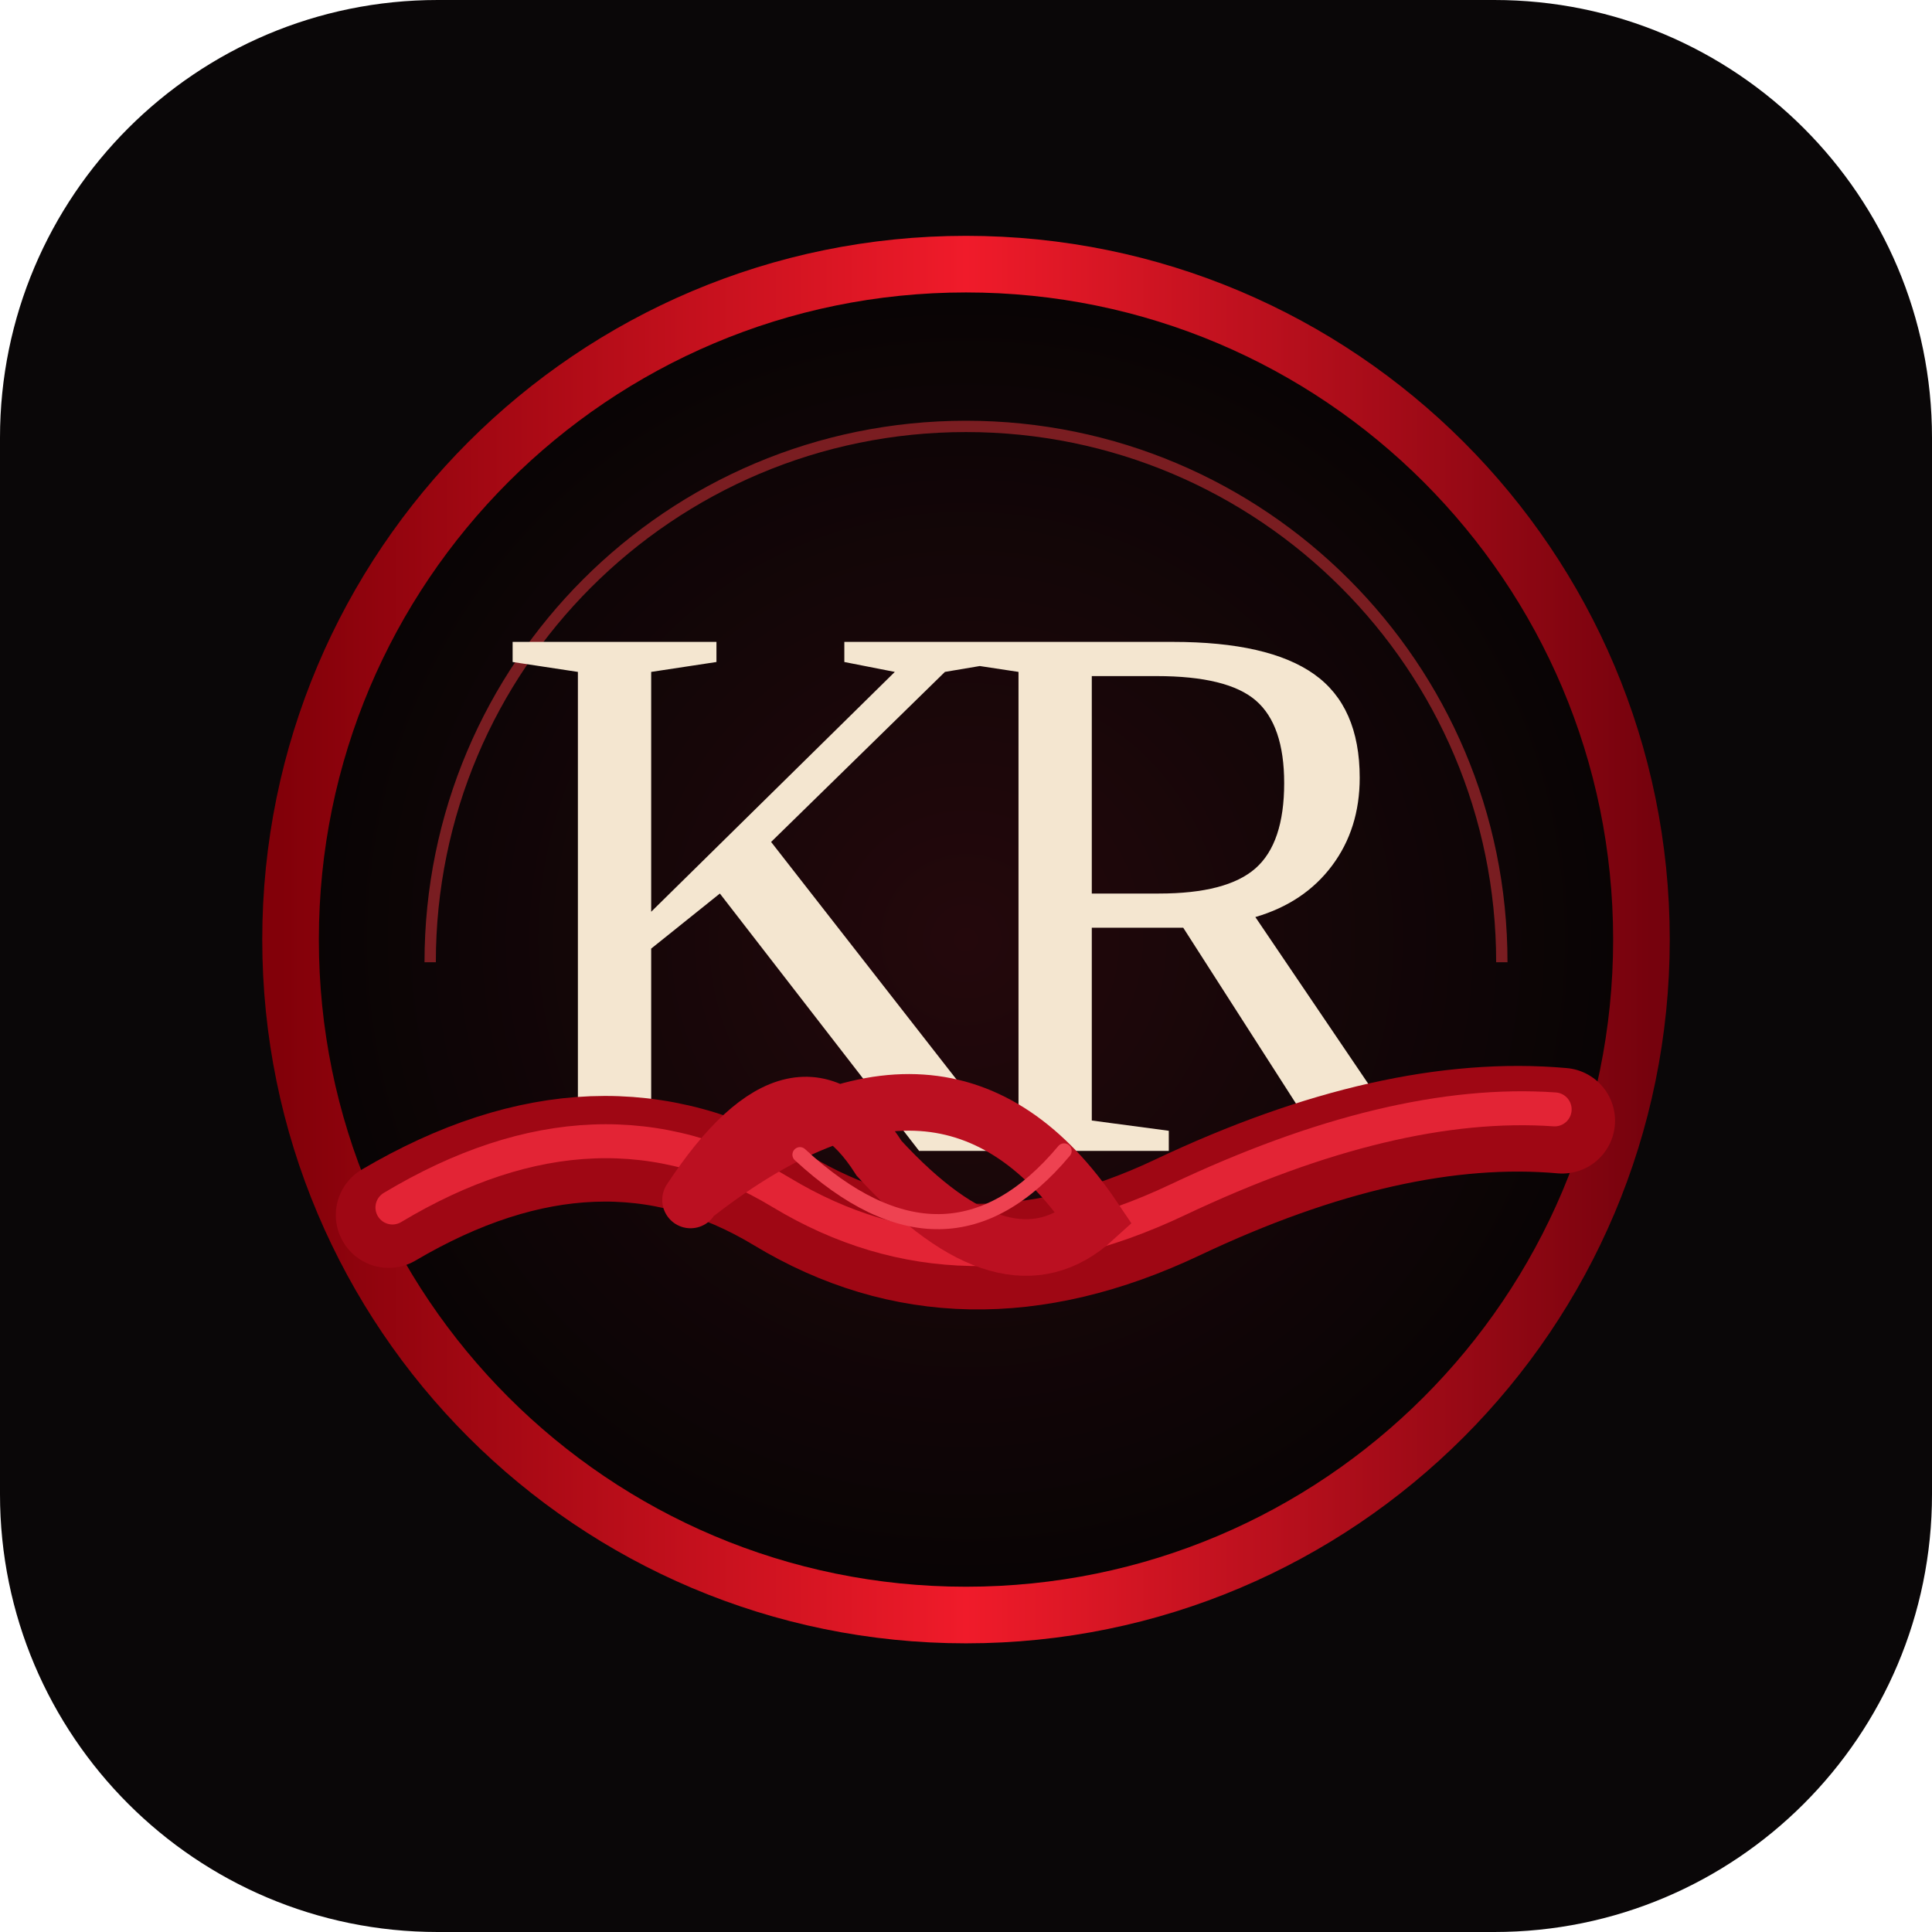
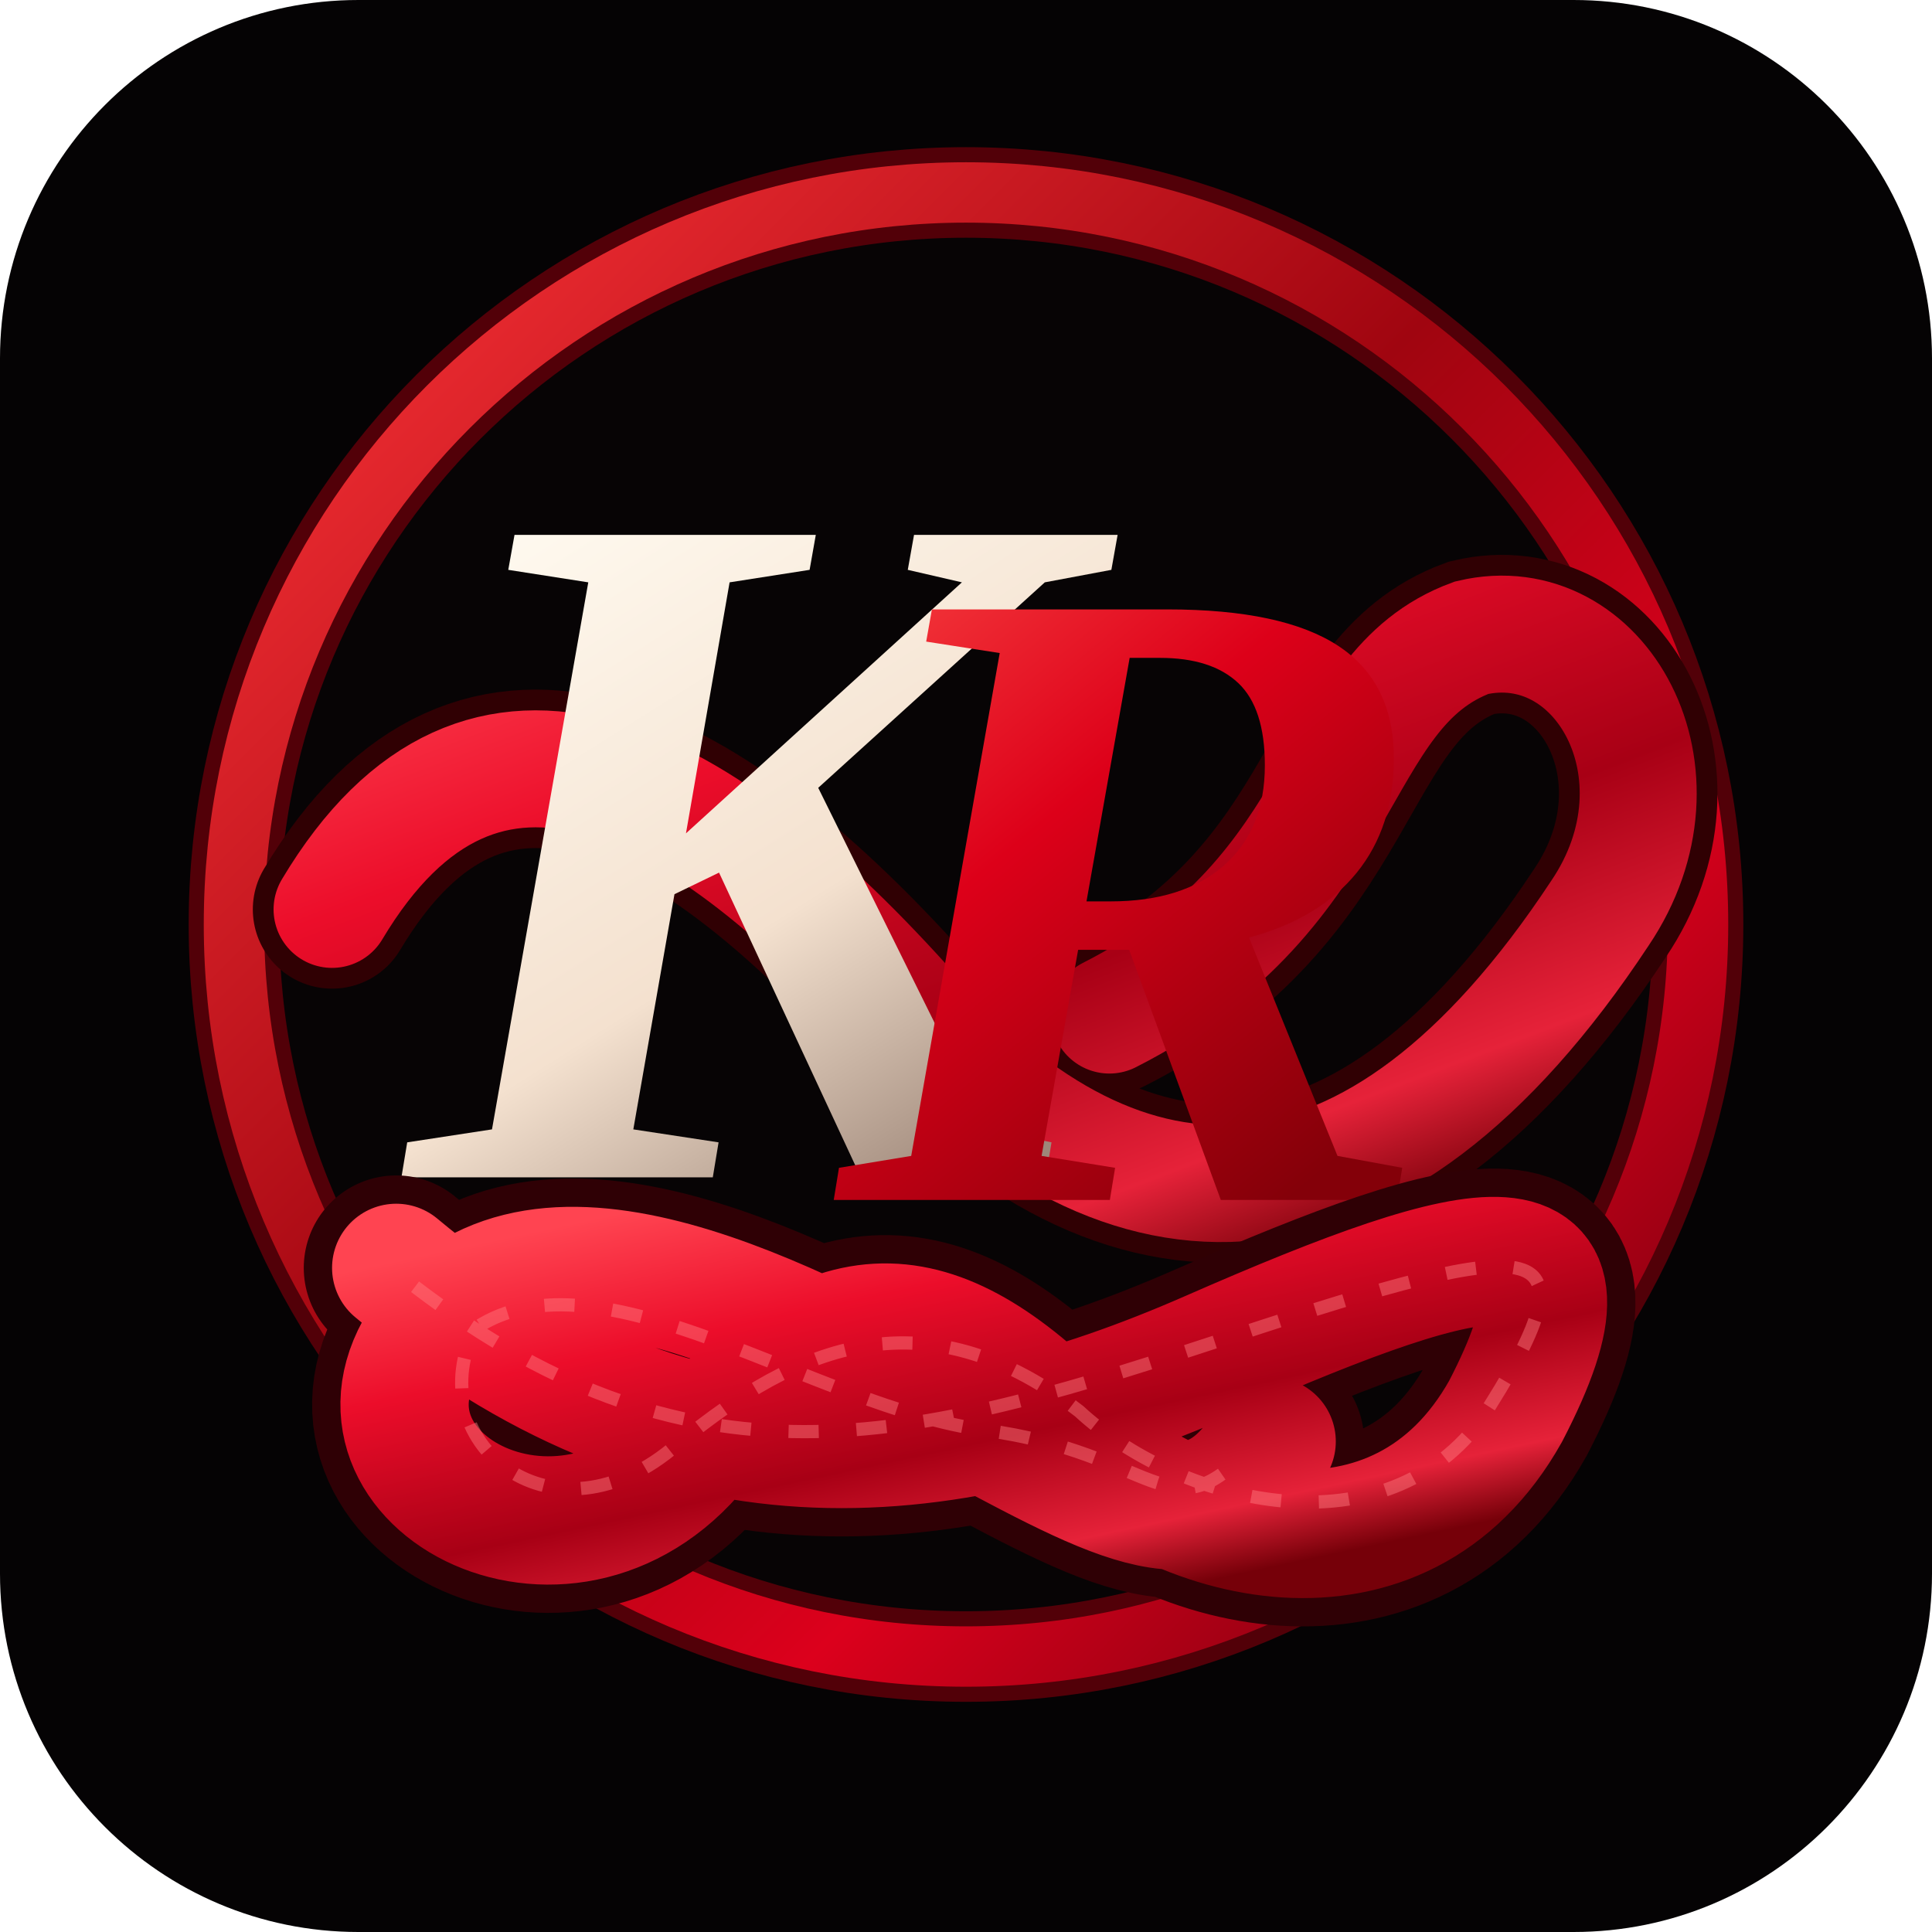
- <svg xmlns="http://www.w3.org/2000/svg" viewBox="0 0 512 512" aria-label="KR Kizuna Rope">
+ <svg xmlns="http://www.w3.org/2000/svg" viewBox="0 0 512 512" role="img" aria-label="Kizuna Rope, nudo de cuerda con letras K y R">
  <defs>
-     <radialGradient id="a">
-       <stop stop-color="#24080c" />
-       <stop offset="1" stop-color="#070404" />
-     </radialGradient>
-     <linearGradient id="r" x1="0" x2="1">
-       <stop stop-color="#820009" />
-       <stop offset=".5" stop-color="#f01b2a" />
-       <stop offset="1" stop-color="#76020d" />
+     <linearGradient id="ring" x1="0" y1="0" x2="1" y2="1">
+       <stop stop-color="#ff3539" />
+       <stop offset=".45" stop-color="#a00510" />
+       <stop offset=".7" stop-color="#dc001c" />
+       <stop offset="1" stop-color="#62000b" />
+     </linearGradient>
+     <linearGradient id="rope" x1="0" y1="0" x2=".9" y2="1">
+       <stop stop-color="#ff4451" />
+       <stop offset=".28" stop-color="#ec0d2a" />
+       <stop offset=".62" stop-color="#a80015" />
+       <stop offset=".86" stop-color="#e62239" />
+       <stop offset="1" stop-color="#760009" />
+     </linearGradient>
+     <linearGradient id="ivory" x1=".1" y1="0" x2=".8" y2="1">
+       <stop stop-color="#fffaf0" />
+       <stop offset=".6" stop-color="#f4e1cf" />
+       <stop offset="1" stop-color="#9e8779" />
+     </linearGradient>
+     <linearGradient id="redtext" x1="0" y1="0" x2=".8" y2="1">
+       <stop stop-color="#f53b3d" />
+       <stop offset=".4" stop-color="#dd0019" />
+       <stop offset="1" stop-color="#840009" />
    </linearGradient>
  </defs>
-   <rect width="512" height="512" rx="116" fill="#0a0708" />
-   <circle cx="256" cy="249" r="179" fill="url(#a)" stroke="url(#r)" stroke-width="15" />
-   <path d="M114 255 A142 142 0 0 1 398 255" stroke="#e5353b" stroke-width="3" fill="none" opacity=".5" />
-   <text x="257" y="305" font-size="206" font-family="Georgia,'Times New Roman',serif" text-anchor="middle" fill="#f4e6d0" letter-spacing="-32">KR</text>
-   <g stroke-linecap="round" fill="none">
-     <path d="M103 322 Q159 289 207 318 T312 320 T414 297" stroke="#9f0714" stroke-width="28" />
-     <path d="M104 320 Q159 287 207 316 T312 318 T412 294" stroke="#e32435" stroke-width="9" />
-     <path d="M185 316 Q251 265 290 323 Q267 344 233 307 Q212 274 183 318" stroke="#bb1021" stroke-width="15" />
-     <path d="M212 306 Q251 342 282 305" stroke="#ee4251" stroke-width="4" />
-   </g>
+   <rect width="512" height="512" rx="95" fill="#050304" />
+   <circle cx="256" cy="245" r="194" fill="#070405" stroke="#520008" stroke-width="24" />
+   <circle cx="256" cy="245" r="194" fill="none" stroke="url(#ring)" stroke-width="16" />
+   <path d="M88 241 C 128 174 186 206 242 269 S 364 333 424 242 C 449 205 424 161 390 169 C 352 183 359 236 294 269" fill="none" stroke="#300003" stroke-width="42" stroke-linecap="round" />
+   <path d="M88 241 C 128 174 186 206 242 269 S 364 333 424 242 C 449 205 424 161 390 169 C 352 183 359 236 294 269" fill="none" stroke="url(#rope)" stroke-width="31" stroke-linecap="round" />
+   <text x="195" y="312" font-family="Georgia,'Times New Roman',serif" font-size="260" font-style="italic" font-weight="700" fill="url(#ivory)" text-anchor="middle">K</text>
+   <text x="301" y="318" font-family="Georgia,'Times New Roman',serif" font-size="239" font-style="italic" font-weight="700" fill="url(#redtext)" text-anchor="middle">R</text>
+   <path d="M105 336 C 178 397 248 391 321 359 S 427 320 399 374 C 371 424 311 409 282 378 C 246 342 219 342 183 385 C 147 426 84 389 116 351 C 149 316 215 354 258 377 S 320 410 337 382" fill="none" stroke="#2f0005" stroke-width="49" stroke-linejoin="round" stroke-linecap="round" />
+   <path d="M105 336 C 178 397 248 391 321 359 S 427 320 399 374 C 371 424 311 409 282 378 C 246 342 219 342 183 385 C 147 426 84 389 116 351 C 149 316 215 354 258 377 S 320 410 337 382" fill="none" stroke="url(#rope)" stroke-width="34" stroke-linejoin="round" stroke-linecap="round" />
+   <path d="M110 341 C 186 399 245 381 327 354 S 425 326 392 377 C 365 412 312 398 286 374 C 242 340 207 360 178 384 C 145 411 111 381 126 352 C 159 330 216 373 261 379 S 310 407 331 384" fill="none" stroke="#ff7e81" stroke-opacity=".45" stroke-width="3.5" stroke-dasharray="8 10" />
</svg>
